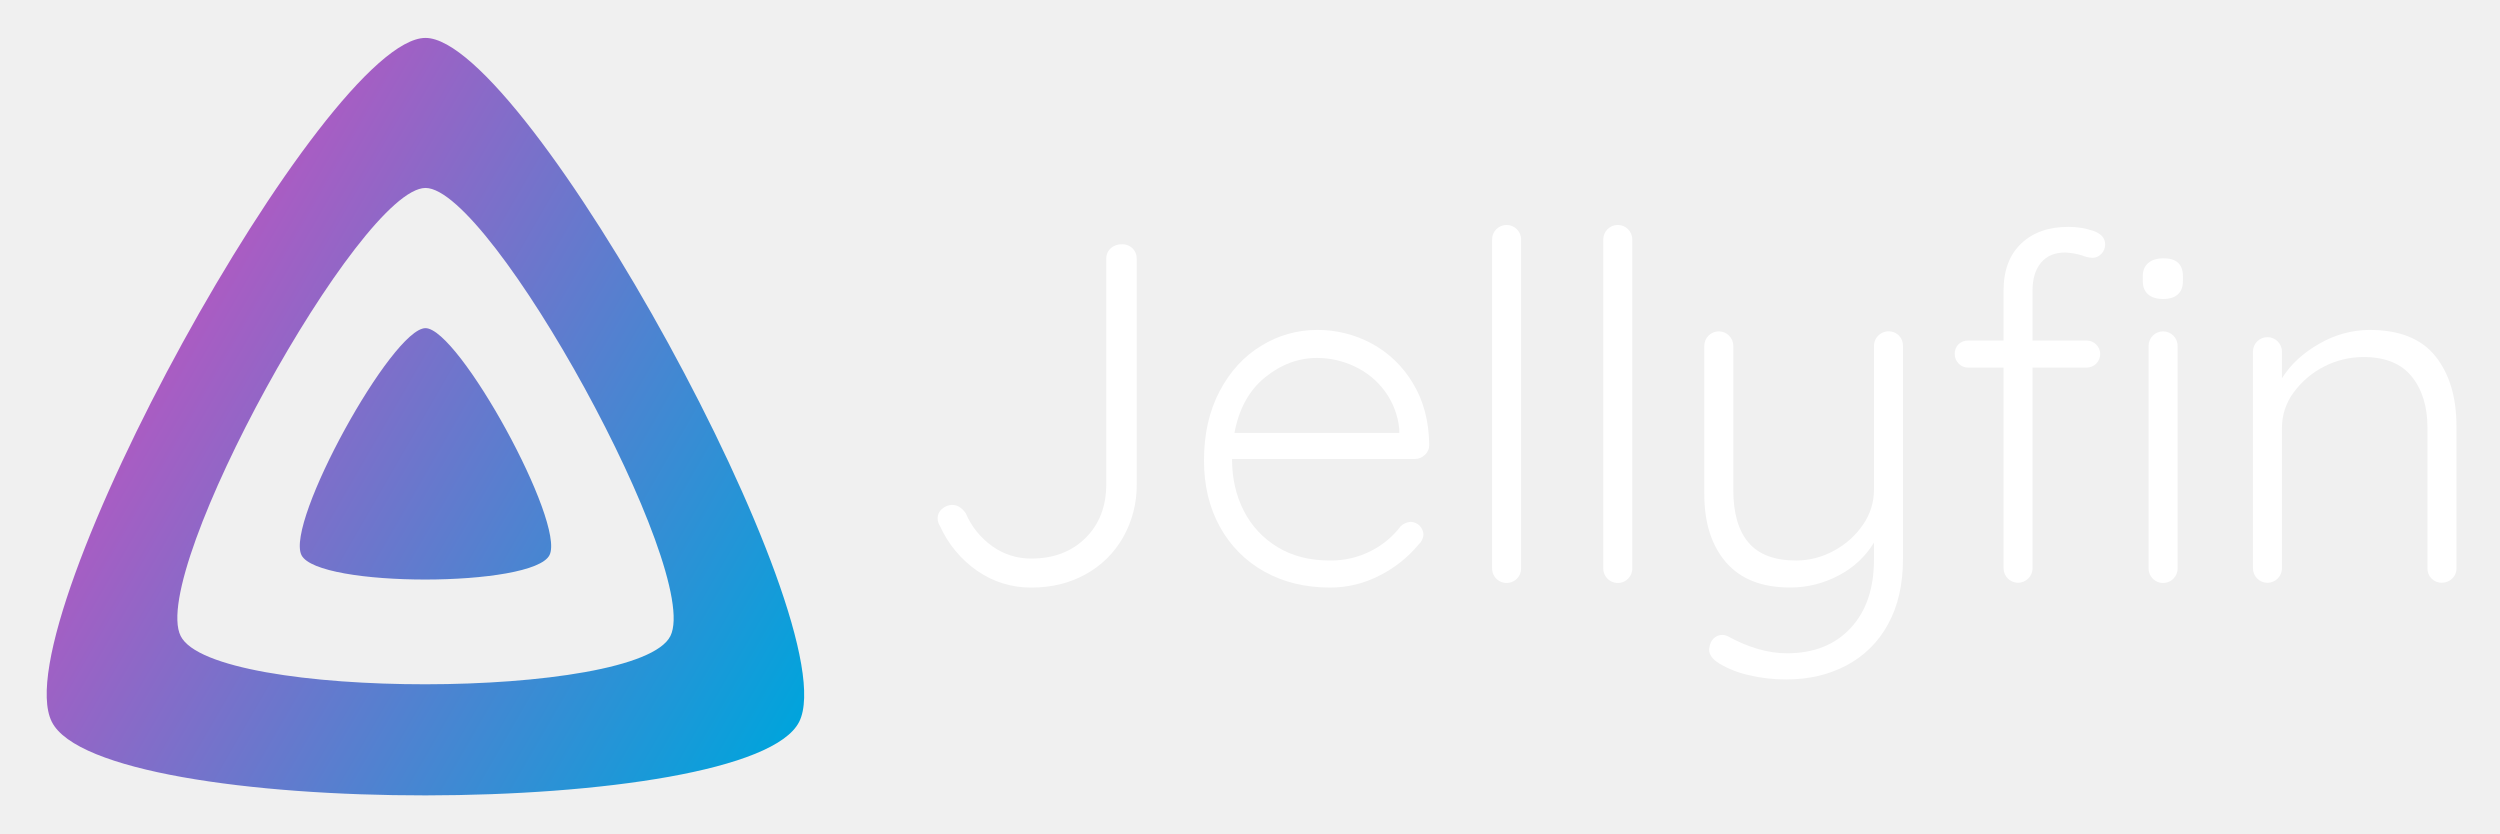
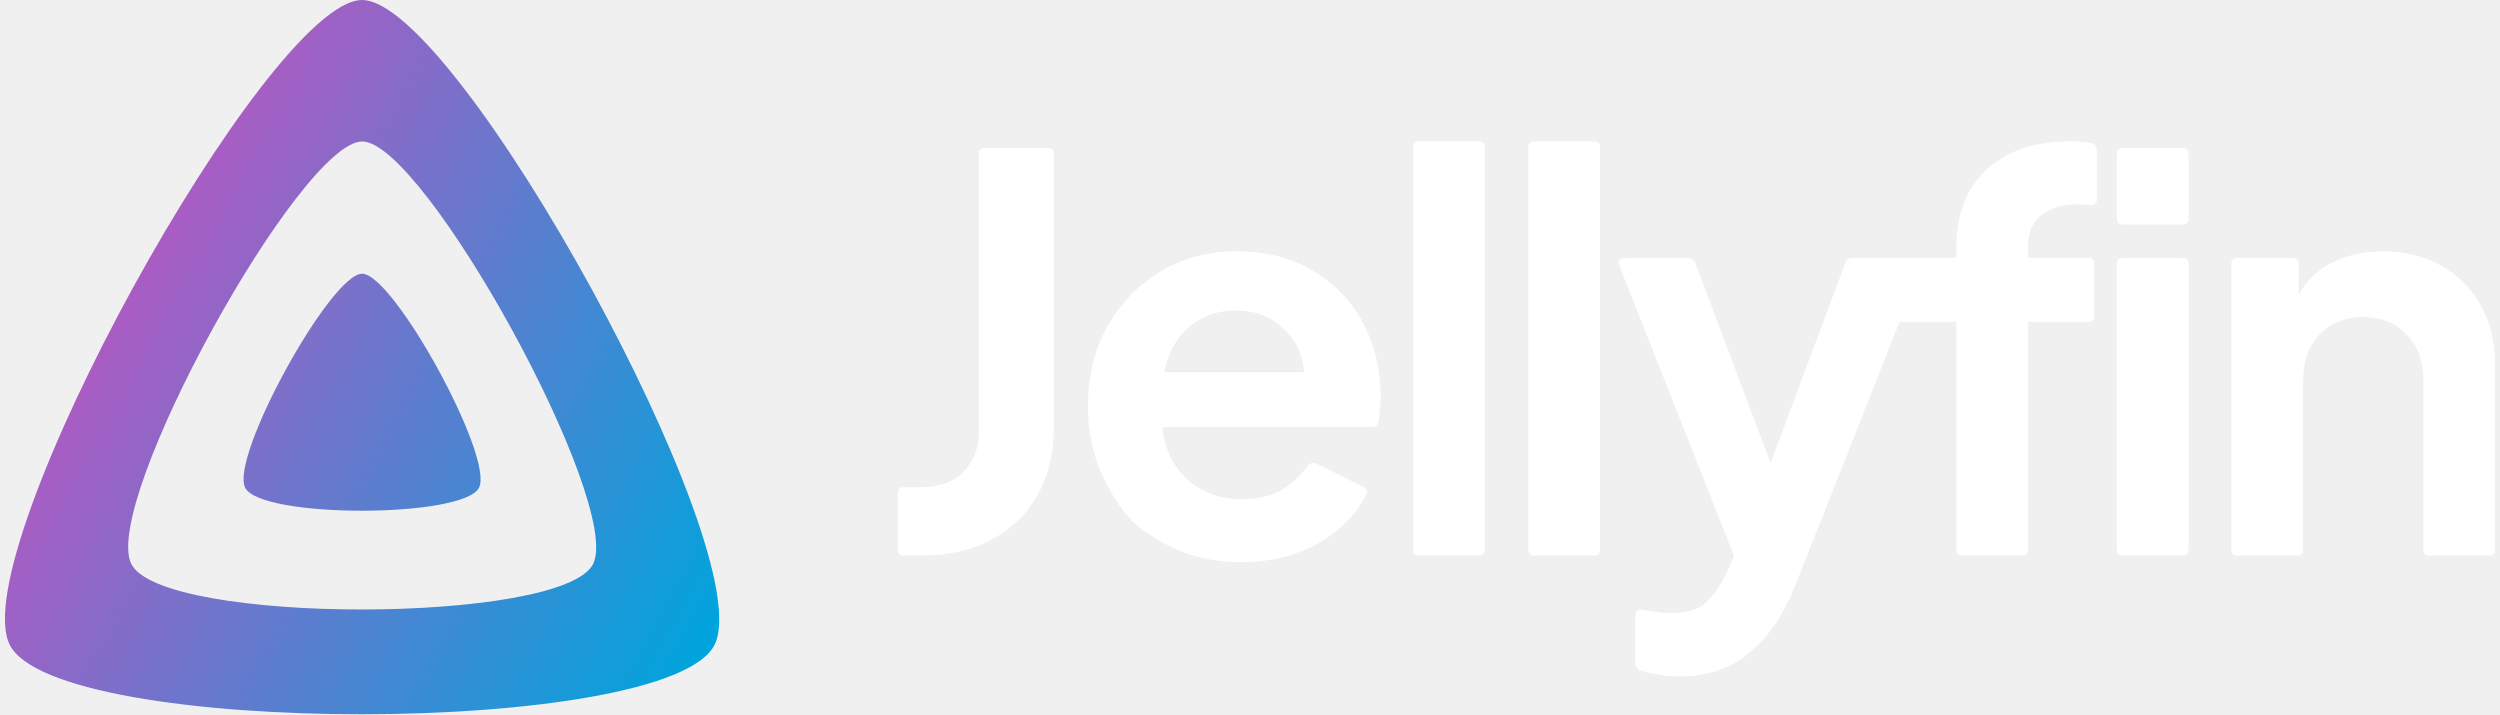
- <svg xmlns="http://www.w3.org/2000/svg" id="banner-dark" viewBox="0 0 1536 512">
+ <svg xmlns="http://www.w3.org/2000/svg" width="252" height="72" fill="none">
+   <path fill="url(#a)" d="M24.711 49.158c-1.552-3.116 8.626-21.57 11.788-21.57 3.167.002 13.323 18.488 11.788 21.57-1.535 3.081-22.025 3.115-23.577 0z" />
+   <path fill="url(#a)" fill-rule="evenodd" d="M.98 64.996C-3.695 55.606 26.977.001 36.5.001c9.533 0 40.153 55.713 35.527 64.995s-66.368 9.391-71.045 0m12.255-8.148c3.065 6.152 43.518 6.084 46.548 0 3.03-6.086-17.033-42.587-23.275-42.587S10.17 50.695 13.234 56.848z" clip-rule="evenodd" />
+   <path fill="#FFF" d="M143.24 14.254c-.28 0-.418 0-.525.055a.5.5 0 0 0-.221.218c-.054.107-.053.248-.053.528V55.2c0 .28 0 .42.053.527.048.094.127.17.22.219.108.054.246.055.526.055h5.625c.28 0 .42-.001.527-.055a.5.5 0 0 0 .22-.219c.053-.107.054-.247.054-.527V15.055c0-.28 0-.42-.055-.528a.5.5 0 0 0-.219-.218c-.107-.055-.247-.055-.527-.055zm11.621 0c-.28 0-.42 0-.527.055a.5.5 0 0 0-.22.218c-.053.107-.054.248-.054.528V55.2c0 .28 0 .42.055.527.048.094.124.17.219.219.107.054.247.055.527.055h5.623c.28 0 .42-.001.527-.055a.5.5 0 0 0 .22-.219c.054-.107.054-.247.054-.527V15.055c0-.28 0-.42-.055-.528a.5.5 0 0 0-.219-.218c-.107-.055-.247-.055-.527-.055zm53.693 0q-5.184 0-8.273 2.813-3.088 2.812-3.088 7.94V26h-10.166c-.3 0-.451 0-.58.049a.75.75 0 0 0-.295.207c-.091.104-.143.244-.248.525l-7.43 19.898-7.484-19.902c-.105-.28-.157-.42-.248-.523a.76.76 0 0 0-.297-.205c-.13-.05-.28-.049-.578-.049h-5.768c-.394 0-.59.001-.717.084a.5.5 0 0 0-.213.312c-.03.148.04.331.186.698L174.779 56l-.662 1.6q-.885 1.874-2.041 3.033-1.103 1.158-3.584 1.158-.884 0-1.875-.166a13 13 0 0 1-.729-.102c-.389-.065-.584-.097-.709-.05a.47.47 0 0 0-.26.218c-.066.116-.066.3-.066.664v4.328c0 .243 0 .365.045.48a.74.74 0 0 0 .19.268c.094.081.192.115.39.184a8 8 0 0 0 1.47.351q1.159.22 2.372.221 4.245 0 7.058-2.426 2.867-2.37 4.577-6.728l10.518-26.58h5.72v22.746c0 .28 0 .42.055.527a.5.5 0 0 0 .219.219c.107.054.245.055.525.055h5.625c.28 0 .421-.001.527-.055a.5.5 0 0 0 .22-.219c.054-.107.054-.247.054-.527V32.453h5.873c.28 0 .418 0 .525-.055a.5.5 0 0 0 .22-.219c.053-.106.054-.247.054-.527V26.8c0-.28 0-.42-.055-.527a.5.5 0 0 0-.219-.219c-.107-.054-.245-.054-.525-.054h-5.873v-.992q0-2.261 1.322-3.31 1.38-1.102 3.75-1.103.455 0 .94.045c.345.032.518.047.634-.004a.48.48 0 0 0 .24-.22c.062-.112.061-.275.061-.6v-4.428c0-.304 0-.455-.06-.587a.7.7 0 0 0-.248-.286c-.122-.078-.261-.096-.537-.134a14 14 0 0 0-1.965-.127zm-109.09.662c-.28 0-.42 0-.527.055a.5.5 0 0 0-.22.219c-.053.107-.054.245-.054.525v27.822q.001 2.536-1.6 4.08-1.543 1.489-4.19 1.49h-1.571c-.28 0-.42 0-.527.053a.5.5 0 0 0-.22.22c-.053.108-.052.246-.052.526v5.293c0 .28 0 .42.053.527a.5.5 0 0 0 .219.22c.107.053.247.054.527.054h1.57q4.083 0 7.06-1.6 3.034-1.599 4.632-4.467 1.655-2.867 1.656-6.671V15.715c0-.28-.002-.419-.057-.526a.5.5 0 0 0-.216-.219c-.107-.054-.248-.054-.528-.054zm114.53 0c-.163.003-.262.014-.342.055a.5.5 0 0 0-.217.219c-.055.107-.054.245-.054.525v6.121c0 .28 0 .42.054.527a.5.5 0 0 0 .217.22c.107.054.248.054.528.054h5.625c.28 0 .418 0 .525-.055a.5.5 0 0 0 .22-.219c.055-.107.053-.247.053-.527v-6.121c0-.28.001-.418-.052-.525a.5.5 0 0 0-.221-.22c-.107-.054-.245-.054-.525-.054zm-89.436 10.422q-4.191 0-7.611 2.041-3.363 2.04-5.348 5.57-1.93 3.475-1.93 7.997 0 4.355 1.93 7.94c1.93 3.586 3.088 4.284 5.404 5.68q3.474 2.097 8.106 2.096 4.576 0 7.996-2.04 3.094-1.867 4.527-4.606c.114-.22.172-.33.172-.451a.53.53 0 0 0-.1-.3c-.072-.097-.19-.156-.43-.273l-4.269-2.093c-.312-.154-.468-.232-.607-.239a.6.6 0 0 0-.352.084c-.122.068-.243.225-.484.541a8.2 8.2 0 0 1-2.207 1.987q-1.71 1.048-4.191 1.048-3.255.001-5.46-1.984-2.205-1.986-2.535-5.295h21.057c.2 0 .298 0 .393-.04a.55.55 0 0 0 .207-.167c.06-.083.078-.167.115-.332q.09-.392.121-.84.11-.827.11-1.654 0-4.025-1.71-7.334t-4.962-5.295q-3.255-2.04-7.942-2.041m115.64 0q-2.813 0-5.074 1.104a7.9 7.9 0 0 0-3.418 3.254V26.8c0-.28 0-.42-.055-.527a.5.5 0 0 0-.219-.22c-.107-.054-.247-.054-.527-.054h-5.182c-.28 0-.42 0-.527.055a.5.5 0 0 0-.219.219c-.054.107-.054.247-.054.527v28.398c0 .28 0 .42.054.527a.5.5 0 0 0 .22.22c.106.053.246.054.526.054h5.623c.28 0 .42 0 .528-.055a.5.5 0 0 0 .219-.219c.054-.107.054-.247.054-.527v-16.79q.001-2.922 1.655-4.687 1.71-1.766 4.412-1.766 2.702.001 4.355 1.766 1.71 1.71 1.71 4.687v16.791c0 .28-.001.42.054.527a.5.5 0 0 0 .219.22c.107.053.247.054.527.054h5.625c.28 0 .42 0 .527-.055a.5.5 0 0 0 .217-.219c.055-.107.057-.247.057-.527v-18.5q-.001-3.365-1.436-5.9a10.1 10.1 0 0 0-4.025-4.028q-2.537-1.434-5.846-1.433M214.182 26c-.28 0-.42 0-.527.055a.5.5 0 0 0-.217.219c-.055.107-.055.247-.055.527v28.398c0 .28 0 .42.055.527a.5.5 0 0 0 .217.22c.107.053.247.054.527.054h5.625c.28 0 .418 0 .525-.055a.5.5 0 0 0 .221-.219c.054-.107.053-.247.053-.527V26.801c0-.28 0-.42-.053-.527a.5.5 0 0 0-.22-.22c-.108-.054-.246-.054-.526-.054zm-89.621 5.295q2.868 0 4.742 1.764 1.93 1.71 2.15 4.467h-14.116q.607-2.978 2.537-4.577 1.985-1.654 4.687-1.654" />
  <defs>
-     <linearGradient id="linear-gradient" x1="110.25" y1="213.3" x2="496.14" y2="436.09" gradientUnits="userSpaceOnUse">
-       <stop offset="0" stop-color="#aa5cc3" />
-       <stop offset="1" stop-color="#00a4dc" />
+     <linearGradient id="a" x1="47" x2="107" y1="84" y2="117" gradientTransform="translate(-34.501 -54)" gradientUnits="userSpaceOnUse">
+       <stop offset="0" stop-color="#AA5CC3" />
+       <stop offset="1" stop-color="#00A4DC" />
    </linearGradient>
  </defs>
-   <g id="banner-dark">
-     <g id="banner-dark-icon">
-       <path id="inner-shape" d="M261.42,201.62c-20.44,0-86.24,119.29-76.2,139.43s142.48,19.92,152.4,0S281.86,201.63,261.42,201.62Z" fill="url(#linear-gradient)" />
-       <path id="outer-shape" d="M261.42,23.3C199.83,23.3,1.57,382.73,31.8,443.43s429.34,60,459.24,0S323,23.3,261.42,23.3ZM411.9,390.76c-19.59,39.33-281.08,39.77-300.9,0S221.1,115.48,261.45,115.48,431.49,351.42,411.9,390.76Z" fill="url(#linear-gradient)" />
-     </g>
-     <g id="jellyfin-light-outlines" style="isolation:isolate" transform="translate(43.8)">
-       <path d="M556.64,350.75a67,67,0,0,1-22.87-27.47,8.91,8.91,0,0,1-1.49-4.75,7.42,7.42,0,0,1,2.83-5.94,9.25,9.25,0,0,1,6.09-2.38c3.16,0,5.94,1.69,8.31,5.05a48.09,48.09,0,0,0,16.34,20.34,40.59,40.59,0,0,0,24,7.58q20.51,0,33.27-12.62t12.77-33.12V159a8.44,8.44,0,0,1,2.67-6.39,9.56,9.56,0,0,1,6.83-2.52,9,9,0,0,1,6.68,2.52,8.7,8.7,0,0,1,2.53,6.39v138.4a64.7,64.7,0,0,1-8.32,32.67,59,59,0,0,1-23,22.72Q608.62,361,589.9,361A57.21,57.21,0,0,1,556.64,350.75Z" fill="#fff" />
-       <path d="M831.66,279.47a8.77,8.77,0,0,1-6.24,2.53H713.16q0,17.82,7.27,31.92a54.91,54.91,0,0,0,20.79,22.28q13.51,8.18,31.93,8.17a54,54,0,0,0,25.54-5.94,52.7,52.7,0,0,0,18.12-15.15,10,10,0,0,1,6.24-2.67,8.14,8.14,0,0,1,7.72,7.72,8.81,8.81,0,0,1-3,6.24,74.7,74.7,0,0,1-23.91,19A65.56,65.56,0,0,1,773.45,361q-22.87,0-40.4-9.8a69.51,69.51,0,0,1-27.32-27.48q-9.79-17.66-9.8-40.83,0-24.36,9.65-42.62t25.69-27.92a65.2,65.2,0,0,1,34.16-9.65A70,70,0,0,1,798.84,211a65.78,65.78,0,0,1,25.39,24.36q9.81,16,10.1,38A8.07,8.07,0,0,1,831.66,279.47ZM733.5,231.8Q718.8,243.68,714.64,266H815.92v-2.38A46.91,46.91,0,0,0,807,240.27a48.47,48.47,0,0,0-18.56-15.15,54,54,0,0,0-23-5.2Q748.2,219.92,733.5,231.8Z" fill="#fff" />
-       <path d="M888.24,355.5a8.92,8.92,0,0,1-15.3-6.38v-202a8.91,8.91,0,1,1,17.82,0v202A8.65,8.65,0,0,1,888.24,355.5Z" fill="#fff" />
-       <path d="M956.55,355.5a8.92,8.92,0,0,1-15.3-6.38v-202a8.91,8.91,0,1,1,17.82,0v202A8.65,8.65,0,0,1,956.55,355.5Z" fill="#fff" />
-       <path d="M1122.86,206.11a8.7,8.7,0,0,1,2.53,6.39v131q0,23.44-9.21,40.09a61.58,61.58,0,0,1-25.54,25.25q-16.34,8.61-36.83,8.61a96.73,96.73,0,0,1-23.31-2.68,61.72,61.72,0,0,1-18-7.12q-6.24-3.87-6.24-8.62a17.94,17.94,0,0,1,.6-3,8.06,8.06,0,0,1,3-4.45,7.49,7.49,0,0,1,4.45-1.49,7.91,7.91,0,0,1,3.56.89q19,10.39,36.24,10.4,24.65,0,39.06-15.44t14.4-42.18V333.38a54.37,54.37,0,0,1-21.38,20,62.55,62.55,0,0,1-30.3,7.58q-25.83,0-39.2-15.45t-13.37-41.87V212.5a8.91,8.91,0,1,1,17.82,0V301q0,21.39,9.36,32.38t29.25,11a48,48,0,0,0,23.32-6.09,49.88,49.88,0,0,0,17.82-16,37.44,37.44,0,0,0,6.68-21.24V212.5a9,9,0,0,1,15.29-6.39Z" fill="#fff" />
-       <path d="M1210.18,161.41q-5.21,6.24-5.2,17.23v30.59h33.27a8.19,8.19,0,0,1,5.79,2.38,8.26,8.26,0,0,1,0,11.88,8.22,8.22,0,0,1-5.79,2.37H1205V349.12a8.91,8.91,0,1,1-17.82,0V225.86h-21.68a7.83,7.83,0,0,1-5.94-2.52,8.21,8.21,0,0,1-2.37-5.79,8,8,0,0,1,2.37-6.09,8.33,8.33,0,0,1,5.94-2.23h21.68V178.64q0-18.7,10.84-29t29-10.24a46.1,46.1,0,0,1,15.45,2.52q7.13,2.53,7.12,8.17a8.07,8.07,0,0,1-2.37,5.94,7.37,7.37,0,0,1-5.35,2.37,18.81,18.81,0,0,1-6.53-1.48,42,42,0,0,0-10.4-1.78Q1215.37,155.18,1210.18,161.41ZM1276,180.87c-2.19-1.88-3.27-4.61-3.27-8.17v-3q0-5.34,3.41-8.17t9.36-2.82q11.88,0,11.88,11v3c0,3.56-1,6.29-3.12,8.17s-5.1,2.82-9.06,2.82S1278.14,182.75,1276,180.87Zm15.59,174.63a8.92,8.92,0,0,1-15.3-6.38V212.5a8.91,8.91,0,1,1,17.82,0V349.12A8.65,8.65,0,0,1,1291.56,355.5Z" fill="#fff" />
-       <path d="M1452.53,218.88q12.92,16.2,12.92,42.92v87.32a8.4,8.4,0,0,1-2.67,6.38,8.8,8.8,0,0,1-6.24,2.53,8.64,8.64,0,0,1-8.91-8.91V262.69q0-19.31-9.65-31.33t-29.85-12a53.28,53.28,0,0,0-42.77,21.83,36.24,36.24,0,0,0-7.13,21.53v86.43a8.91,8.91,0,1,1-17.82,0V216.06a8.91,8.91,0,1,1,17.82,0V232.4q8-12.77,23-21.24A61.84,61.84,0,0,1,1412,202.7Q1439.61,202.7,1452.53,218.88Z" fill="#fff" />
-     </g>
-   </g>
</svg>
